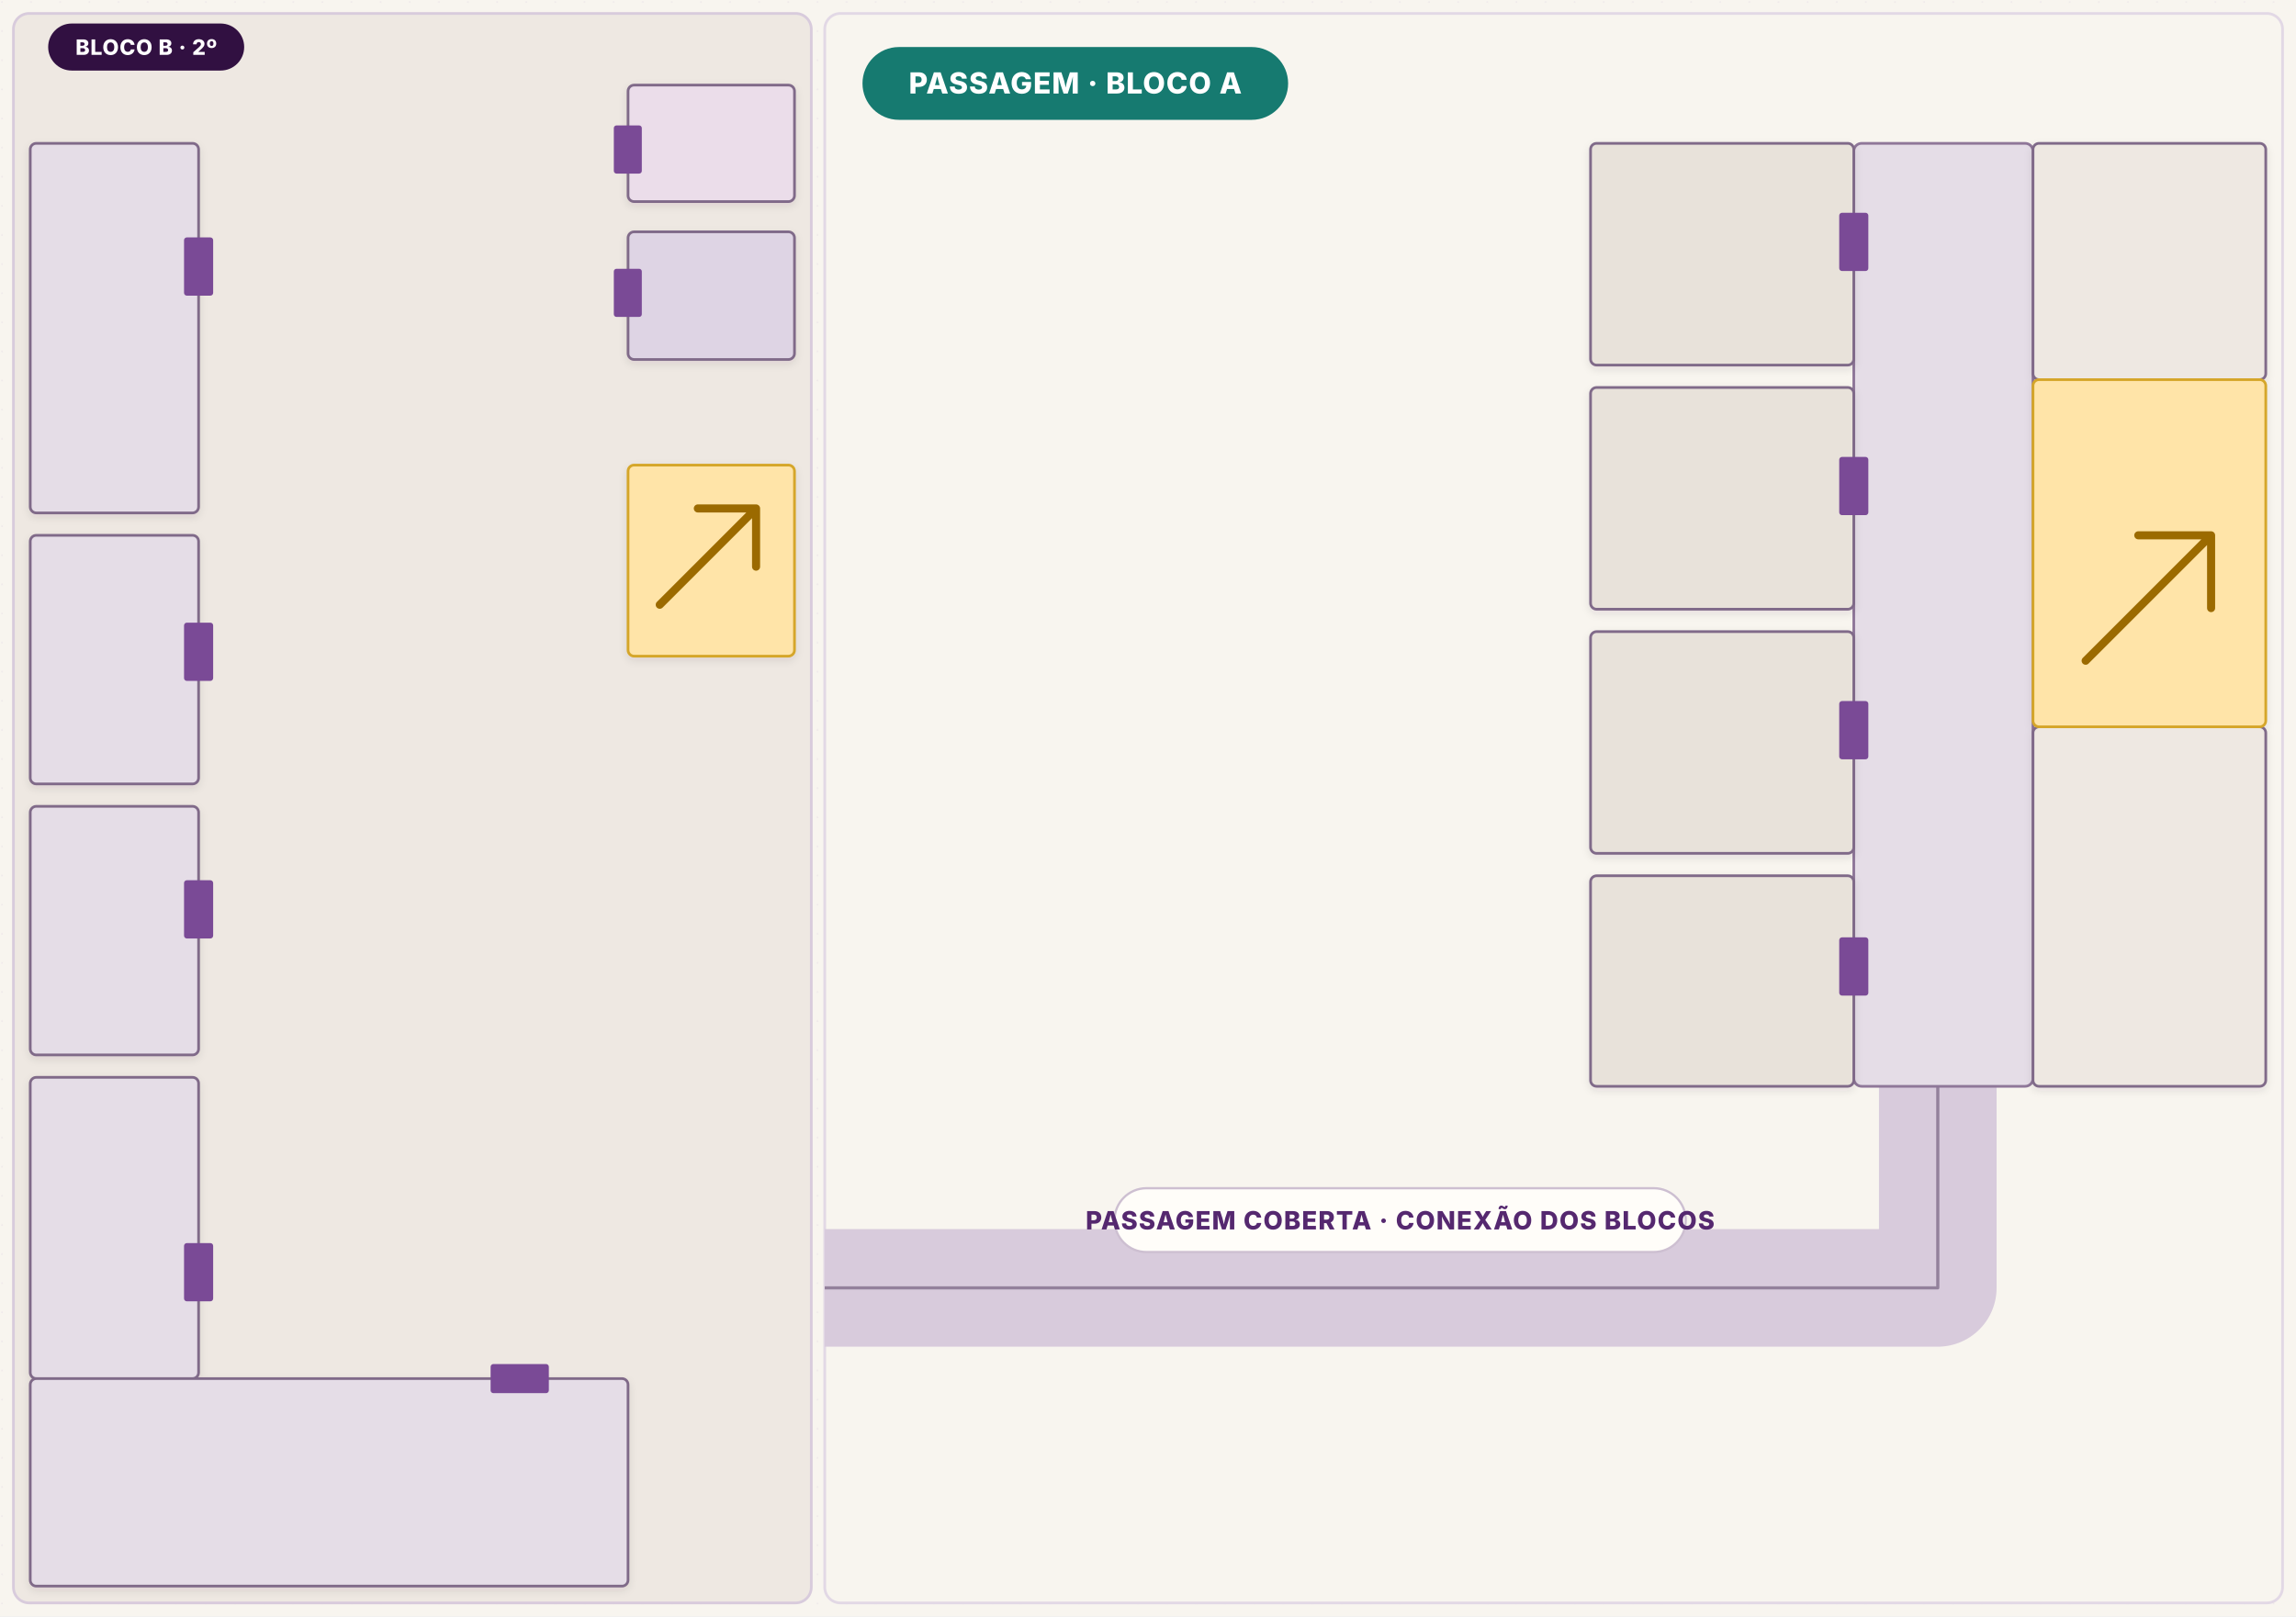
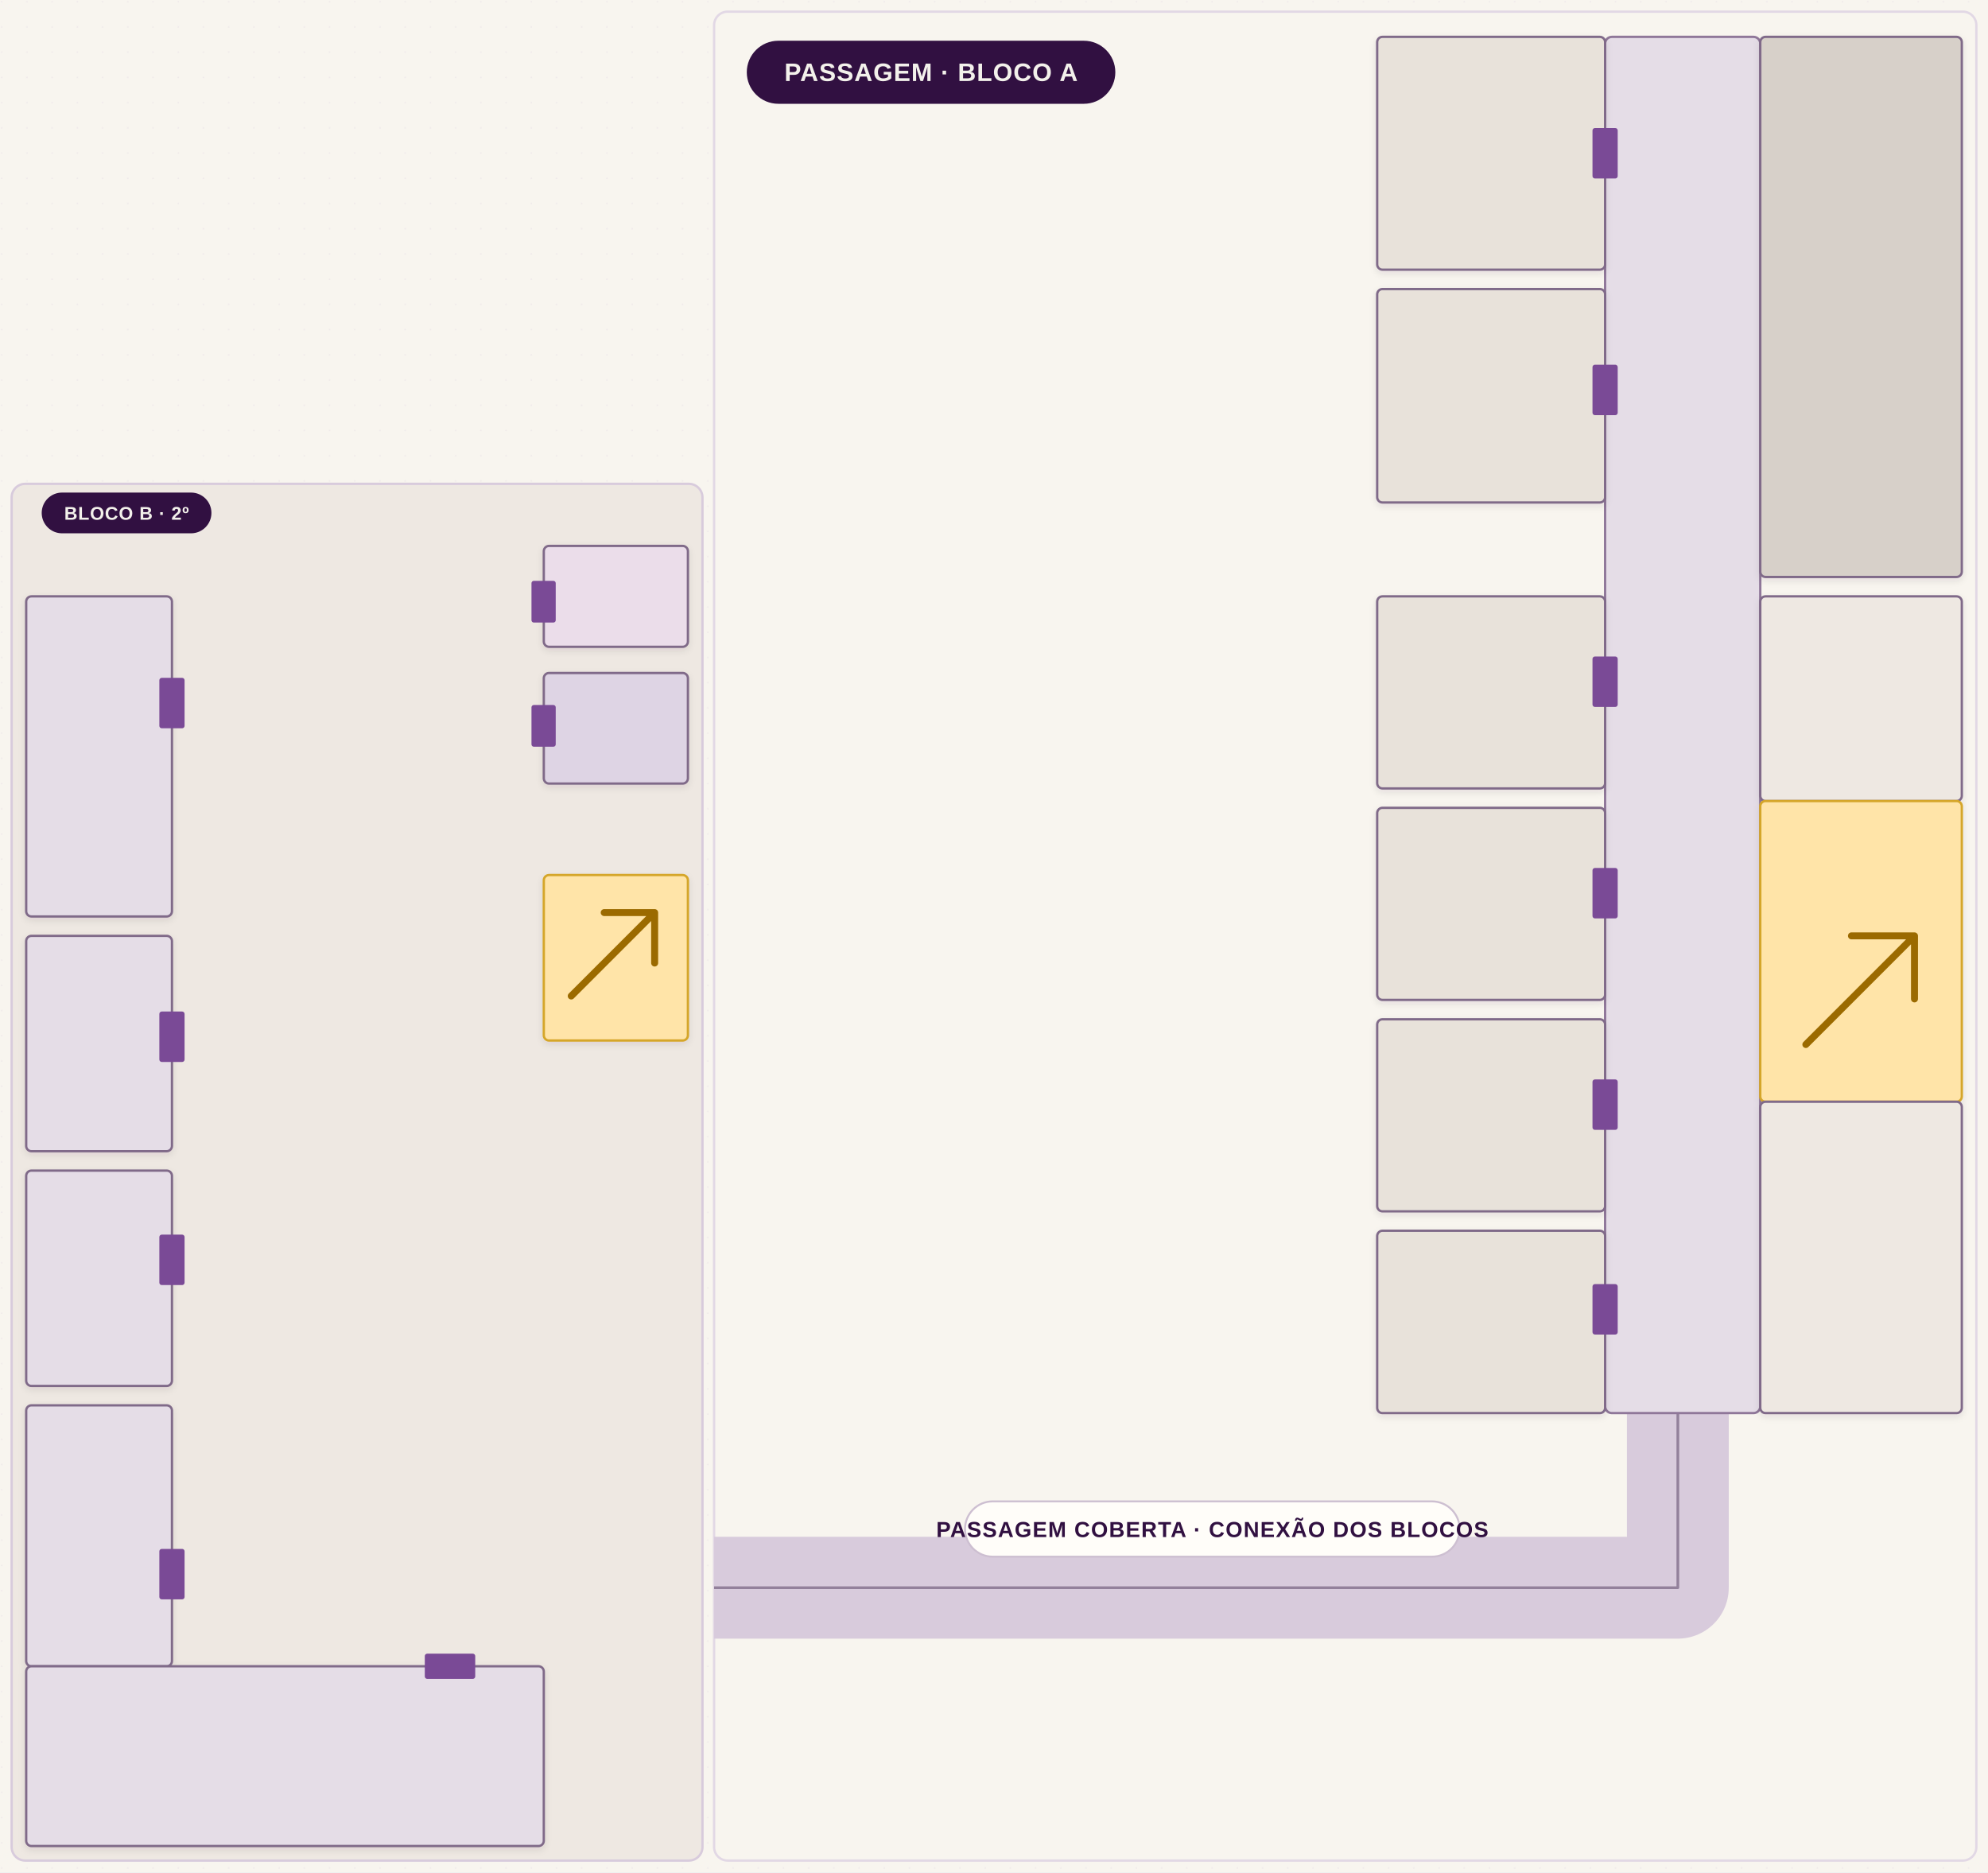
- <svg xmlns="http://www.w3.org/2000/svg" width="20498" height="14433" viewBox="0 0 20498 14433" fill="none">
+ <svg xmlns="http://www.w3.org/2000/svg" width="20498" height="19301" viewBox="0 0 20498 19301" fill="none">
  <defs>
    <filter id="shadow" x="-10%" y="-10%" width="120%" height="125%">
      <feDropShadow dx="0" dy="28" stdDeviation="34" flood-color="#311041" flood-opacity="0.10" />
    </filter>
    <pattern id="floor-dots" width="260" height="260" patternUnits="userSpaceOnUse">
      <circle cx="18" cy="18" r="8" fill="#D8CBDC" />
    </pattern>
  </defs>
-   <rect width="20498" height="14433" fill="#F8F5EF" />
-   <rect width="20498" height="14433" fill="url(#floor-dots)" opacity="0.28" />
-   <rect x="120" y="120" width="7123" height="14193" rx="140" fill="#EEE8E2" stroke="#D8CBDC" stroke-width="24" />
-   <rect x="7363" y="120" width="13015" height="14193" rx="140" fill="#F8F5EF" stroke="#E2D8E5" stroke-width="24" />
-   <g font-family="Inter, Arial, sans-serif" font-weight="800">
-     <rect x="430" y="210" width="1750" height="420" rx="210" fill="#311041" />
-     <text x="1305" y="490" font-size="190" text-anchor="middle" fill="white" letter-spacing="6">BLOCO B · 2º</text>
-     <rect x="7700" y="420" width="3800" height="650" rx="325" fill="#167A70" />
-     <text x="9600" y="835" font-size="260" text-anchor="middle" fill="white" letter-spacing="8">PASSAGEM · BLOCO A</text>
+   <rect width="20498" height="19301" fill="#F8F5EF" />
+   <rect width="20498" height="19301" fill="url(#floor-dots)" opacity="0.28" />
+   <rect x="120" y="4988" width="7123" height="14193" rx="140" fill="#EEE8E2" stroke="#D8CBDC" stroke-width="24" />
+   <rect x="7363" y="120" width="13015" height="19061" rx="140" fill="#F8F5EF" stroke="#E2D8E5" stroke-width="24" />
+   <g font-family="Afacad, Arial, sans-serif" font-weight="800">
+     <rect x="430" y="5078" width="1750" height="420" rx="210" fill="#311041" />
+     <text x="1305" y="5358" font-size="190" text-anchor="middle" fill="#F3F1EB" letter-spacing="6">BLOCO B · 2º</text>
+     <rect x="7700" y="420" width="3800" height="650" rx="325" fill="#311041" />
+     <text x="9600" y="835" font-size="260" text-anchor="middle" fill="#F3F1EB" letter-spacing="8">PASSAGEM · BLOCO A</text>
  </g>
  <g filter="url(#shadow)" stroke="#806B89" stroke-width="24">
-     <rect x="270" y="1280" width="1503" height="3300" rx="54" fill="#E5DDE7" />
-     <rect x="270" y="4780" width="1503" height="2220" rx="54" fill="#E5DDE7" />
-     <rect x="270" y="7200" width="1503" height="2220" rx="54" fill="#E5DDE7" />
-     <rect x="270" y="9620" width="1503" height="2690" rx="54" fill="#E5DDE7" />
-     <rect x="270" y="12310" width="5337" height="1853" rx="54" fill="#E5DDE7" />
+     <rect x="270" y="6148" width="1503" height="3300" rx="54" fill="#E5DDE7" />
+     <rect x="270" y="9648" width="1503" height="2220" rx="54" fill="#E5DDE7" />
+     <rect x="270" y="12068" width="1503" height="2220" rx="54" fill="#E5DDE7" />
+     <rect x="270" y="14488" width="1503" height="2690" rx="54" fill="#E5DDE7" />
+     <rect x="270" y="17178" width="5337" height="1853" rx="54" fill="#E5DDE7" />
  </g>
  <g fill="#7A4A96">
-     <rect x="1643" y="2120" width="260" height="520" rx="25" />
-     <rect x="1643" y="5560" width="260" height="520" rx="25" />
-     <rect x="1643" y="7860" width="260" height="520" rx="25" />
-     <rect x="1643" y="11100" width="260" height="520" rx="25" />
-     <rect x="4380" y="12180" width="520" height="260" rx="25" />
+     <rect x="1643" y="6988" width="260" height="520" rx="25" />
+     <rect x="1643" y="10428" width="260" height="520" rx="25" />
+     <rect x="1643" y="12728" width="260" height="520" rx="25" />
+     <rect x="1643" y="15968" width="260" height="520" rx="25" />
+     <rect x="4380" y="17048" width="520" height="260" rx="25" />
  </g>
  <g filter="url(#shadow)" stroke="#806B89" stroke-width="24">
-     <rect x="5607" y="760" width="1486" height="1040" rx="54" fill="#EBDDEA" />
-     <rect x="5607" y="2070" width="1486" height="1140" rx="54" fill="#DED4E4" />
-     <rect x="5607" y="4153" width="1486" height="1706" rx="54" fill="#FFE4A8" stroke="#D5A62A" />
+     <rect x="5607" y="5628" width="1486" height="1040" rx="54" fill="#EBDDEA" />
+     <rect x="5607" y="6938" width="1486" height="1140" rx="54" fill="#DED4E4" />
+     <rect x="5607" y="9021" width="1486" height="1706" rx="54" fill="#FFE4A8" stroke="#D5A62A" />
  </g>
  <g fill="#7A4A96">
-     <rect x="5480" y="1120" width="250" height="430" rx="24" />
-     <rect x="5480" y="2400" width="250" height="430" rx="24" />
+     <rect x="5480" y="5988" width="250" height="430" rx="24" />
+     <rect x="5480" y="7268" width="250" height="430" rx="24" />
  </g>
-   <path d="M7363 11500H17300V9500" stroke="#D8CBDC" stroke-width="1050" stroke-linecap="butt" stroke-linejoin="round" />
-   <path d="M7363 11500H17300V9500" stroke="#806B89" stroke-width="28" stroke-linecap="butt" stroke-linejoin="round" opacity="0.78" />
-   <g font-family="Inter, Arial, sans-serif" text-anchor="middle">
-     <rect x="9950" y="10610" width="5100" height="570" rx="285" fill="#FFFDF9" stroke="#CDBFD1" stroke-width="20" />
-     <text x="12500" y="10978" font-size="225" font-weight="800" fill="#55286F" letter-spacing="10">PASSAGEM COBERTA · CONEXÃO DOS BLOCOS</text>
+   <path d="M7363 16368H17300V14368" stroke="#D8CBDC" stroke-width="1050" stroke-linecap="butt" stroke-linejoin="round" />
+   <path d="M7363 16368H17300V14368" stroke="#806B89" stroke-width="28" stroke-linecap="butt" stroke-linejoin="round" opacity="0.78" />
+   <g font-family="Ubuntu, Arial, sans-serif" text-anchor="middle">
+     <rect x="9950" y="15478" width="5100" height="570" rx="285" fill="#FFFDF9" stroke="#CDBFD1" stroke-width="20" />
+     <text x="12500" y="15846" font-size="225" font-weight="700" fill="#311041" letter-spacing="10">PASSAGEM COBERTA · CONEXÃO DOS BLOCOS</text>
  </g>
-   <rect x="16550" y="1280" width="1600" height="8420" rx="70" fill="#E5DDE7" stroke="#8F7799" stroke-width="24" />
+   <rect x="16550" y="380" width="1600" height="14188" rx="70" fill="#E5DDE7" stroke="#8F7799" stroke-width="24" />
  <g filter="url(#shadow)" stroke="#806B89" stroke-width="24">
-     <rect x="14200" y="1280" width="2350" height="1980" rx="54" fill="#E8E2DA" />
-     <rect x="14200" y="3460" width="2350" height="1980" rx="54" fill="#E8E2DA" />
-     <rect x="14200" y="5640" width="2350" height="1980" rx="54" fill="#E8E2DA" />
-     <rect x="14200" y="7820" width="2350" height="1880" rx="54" fill="#E8E2DA" />
-     <rect x="18150" y="1280" width="2078" height="2110" rx="54" fill="#EEE8E2" />
-     <rect x="18150" y="6490" width="2078" height="3210" rx="54" fill="#EEE8E2" />
-     <rect x="18150" y="3390" width="2078" height="3100" rx="54" fill="#FFE4A8" stroke="#D5A62A" />
+     <rect id="sala-lab-instrumental" x="14200" y="380" width="2350" height="2400" rx="54" fill="#E8E2DA" />
+     <rect id="sala-lab-mbiol" x="14200" y="2980" width="2350" height="2200" rx="54" fill="#E8E2DA" />
+     <rect id="sala-lab-bloco-a-01" x="14200" y="6148" width="2350" height="1980" rx="54" fill="#E8E2DA" />
+     <rect id="sala-lab-bloco-a-02" x="14200" y="8328" width="2350" height="1980" rx="54" fill="#E8E2DA" />
+     <rect id="sala-lab-bloco-a-03" x="14200" y="10508" width="2350" height="1980" rx="54" fill="#E8E2DA" />
+     <rect id="sala-lab-bloco-a-04" x="14200" y="12688" width="2350" height="1880" rx="54" fill="#E8E2DA" />
+     <rect x="18150" y="380" width="2078" height="5568" rx="54" fill="#D7D0C9" />
+     <rect x="18150" y="6148" width="2078" height="2110" rx="54" fill="#EEE8E2" />
+     <rect x="18150" y="8258" width="2078" height="3100" rx="54" fill="#FFE4A8" stroke="#D5A62A" />
+     <rect x="18150" y="11358" width="2078" height="3210" rx="54" fill="#EEE8E2" />
  </g>
  <g fill="#7A4A96">
-     <rect x="16420" y="1900" width="260" height="520" rx="25" />
-     <rect x="16420" y="4080" width="260" height="520" rx="25" />
-     <rect x="16420" y="6260" width="260" height="520" rx="25" />
-     <rect x="16420" y="8370" width="260" height="520" rx="25" />
+     <rect x="16420" y="1320" width="260" height="520" rx="25" />
+     <rect x="16420" y="3760" width="260" height="520" rx="25" />
+     <rect x="16420" y="6768" width="260" height="520" rx="25" />
+     <rect x="16420" y="8948" width="260" height="520" rx="25" />
+     <rect x="16420" y="11128" width="260" height="520" rx="25" />
+     <rect x="16420" y="13238" width="260" height="520" rx="25" />
  </g>
  <g stroke="#9B6A00" stroke-width="72" stroke-linecap="round" stroke-linejoin="round">
-     <path d="M5890 5400L6750 4540M6750 4540H6230M6750 4540V5060" />
-     <path d="M18620 5900L19740 4780M19740 4780H19090M19740 4780V5430" />
+     <path d="M5890 10268L6750 9408M6750 9408H6230M6750 9408V9928" />
+     <path d="M18620 10768L19740 9648M19740 9648H19090M19740 9648V10298" />
  </g>
</svg>
